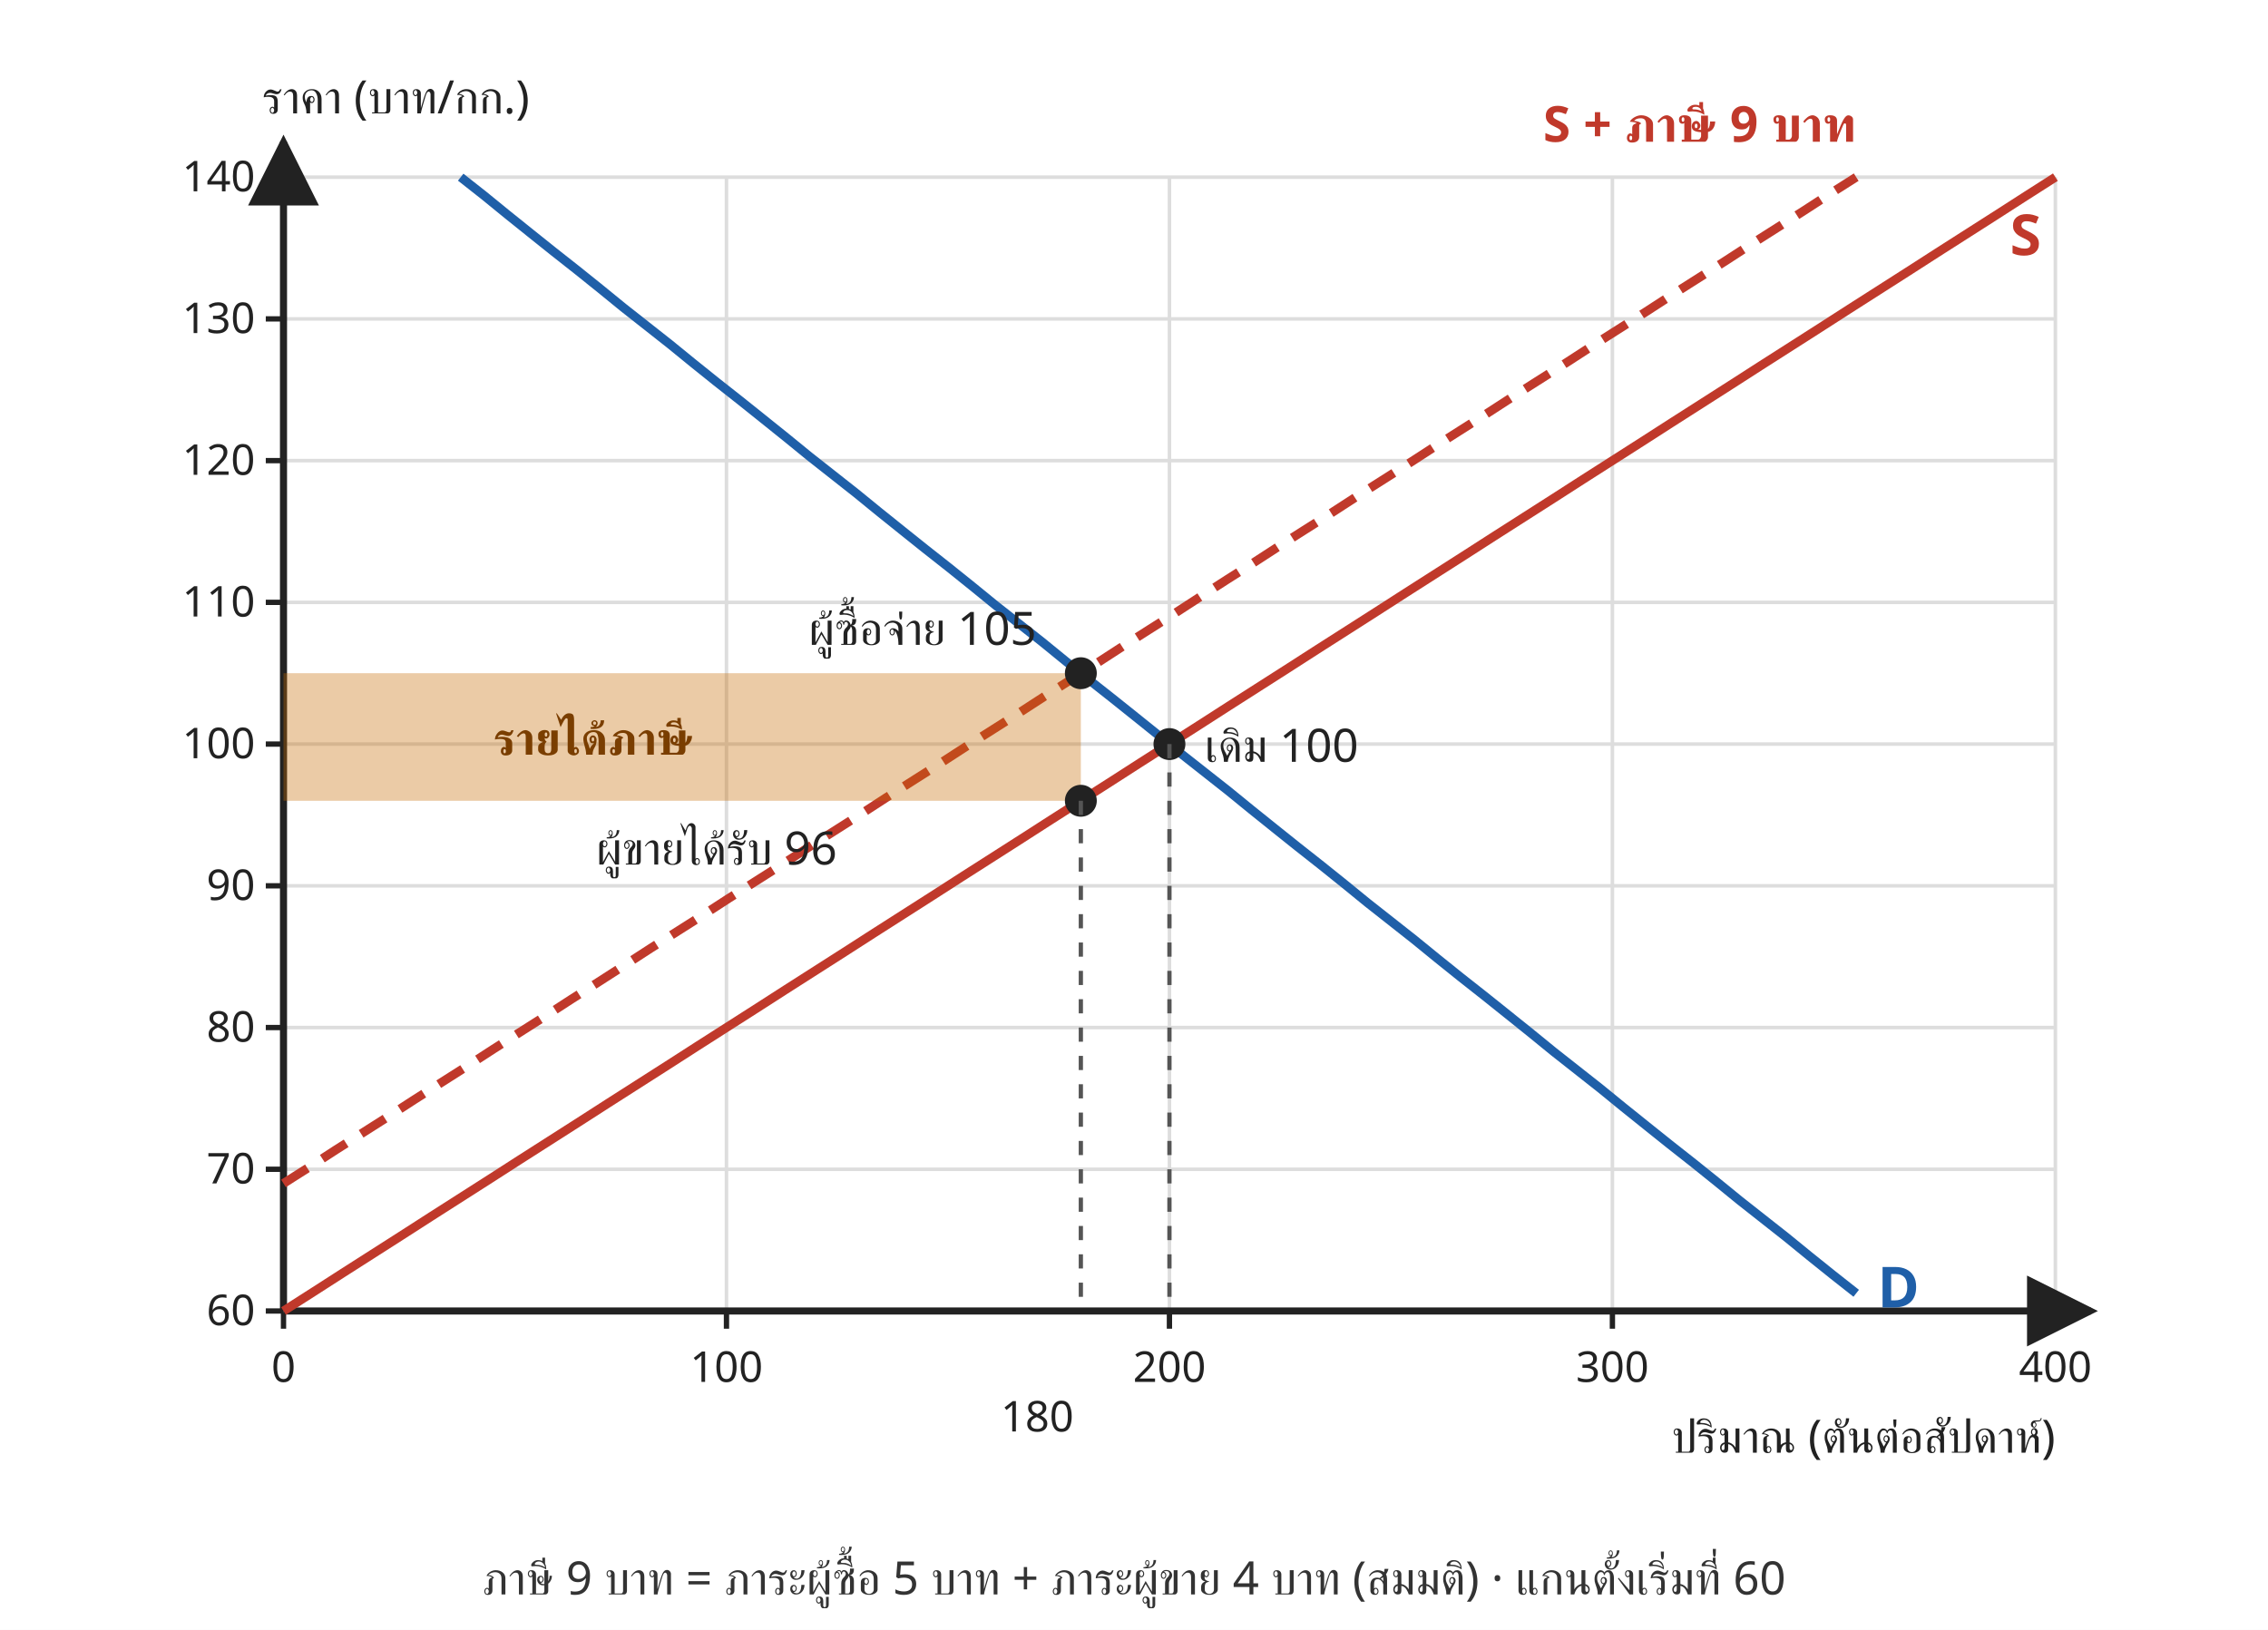
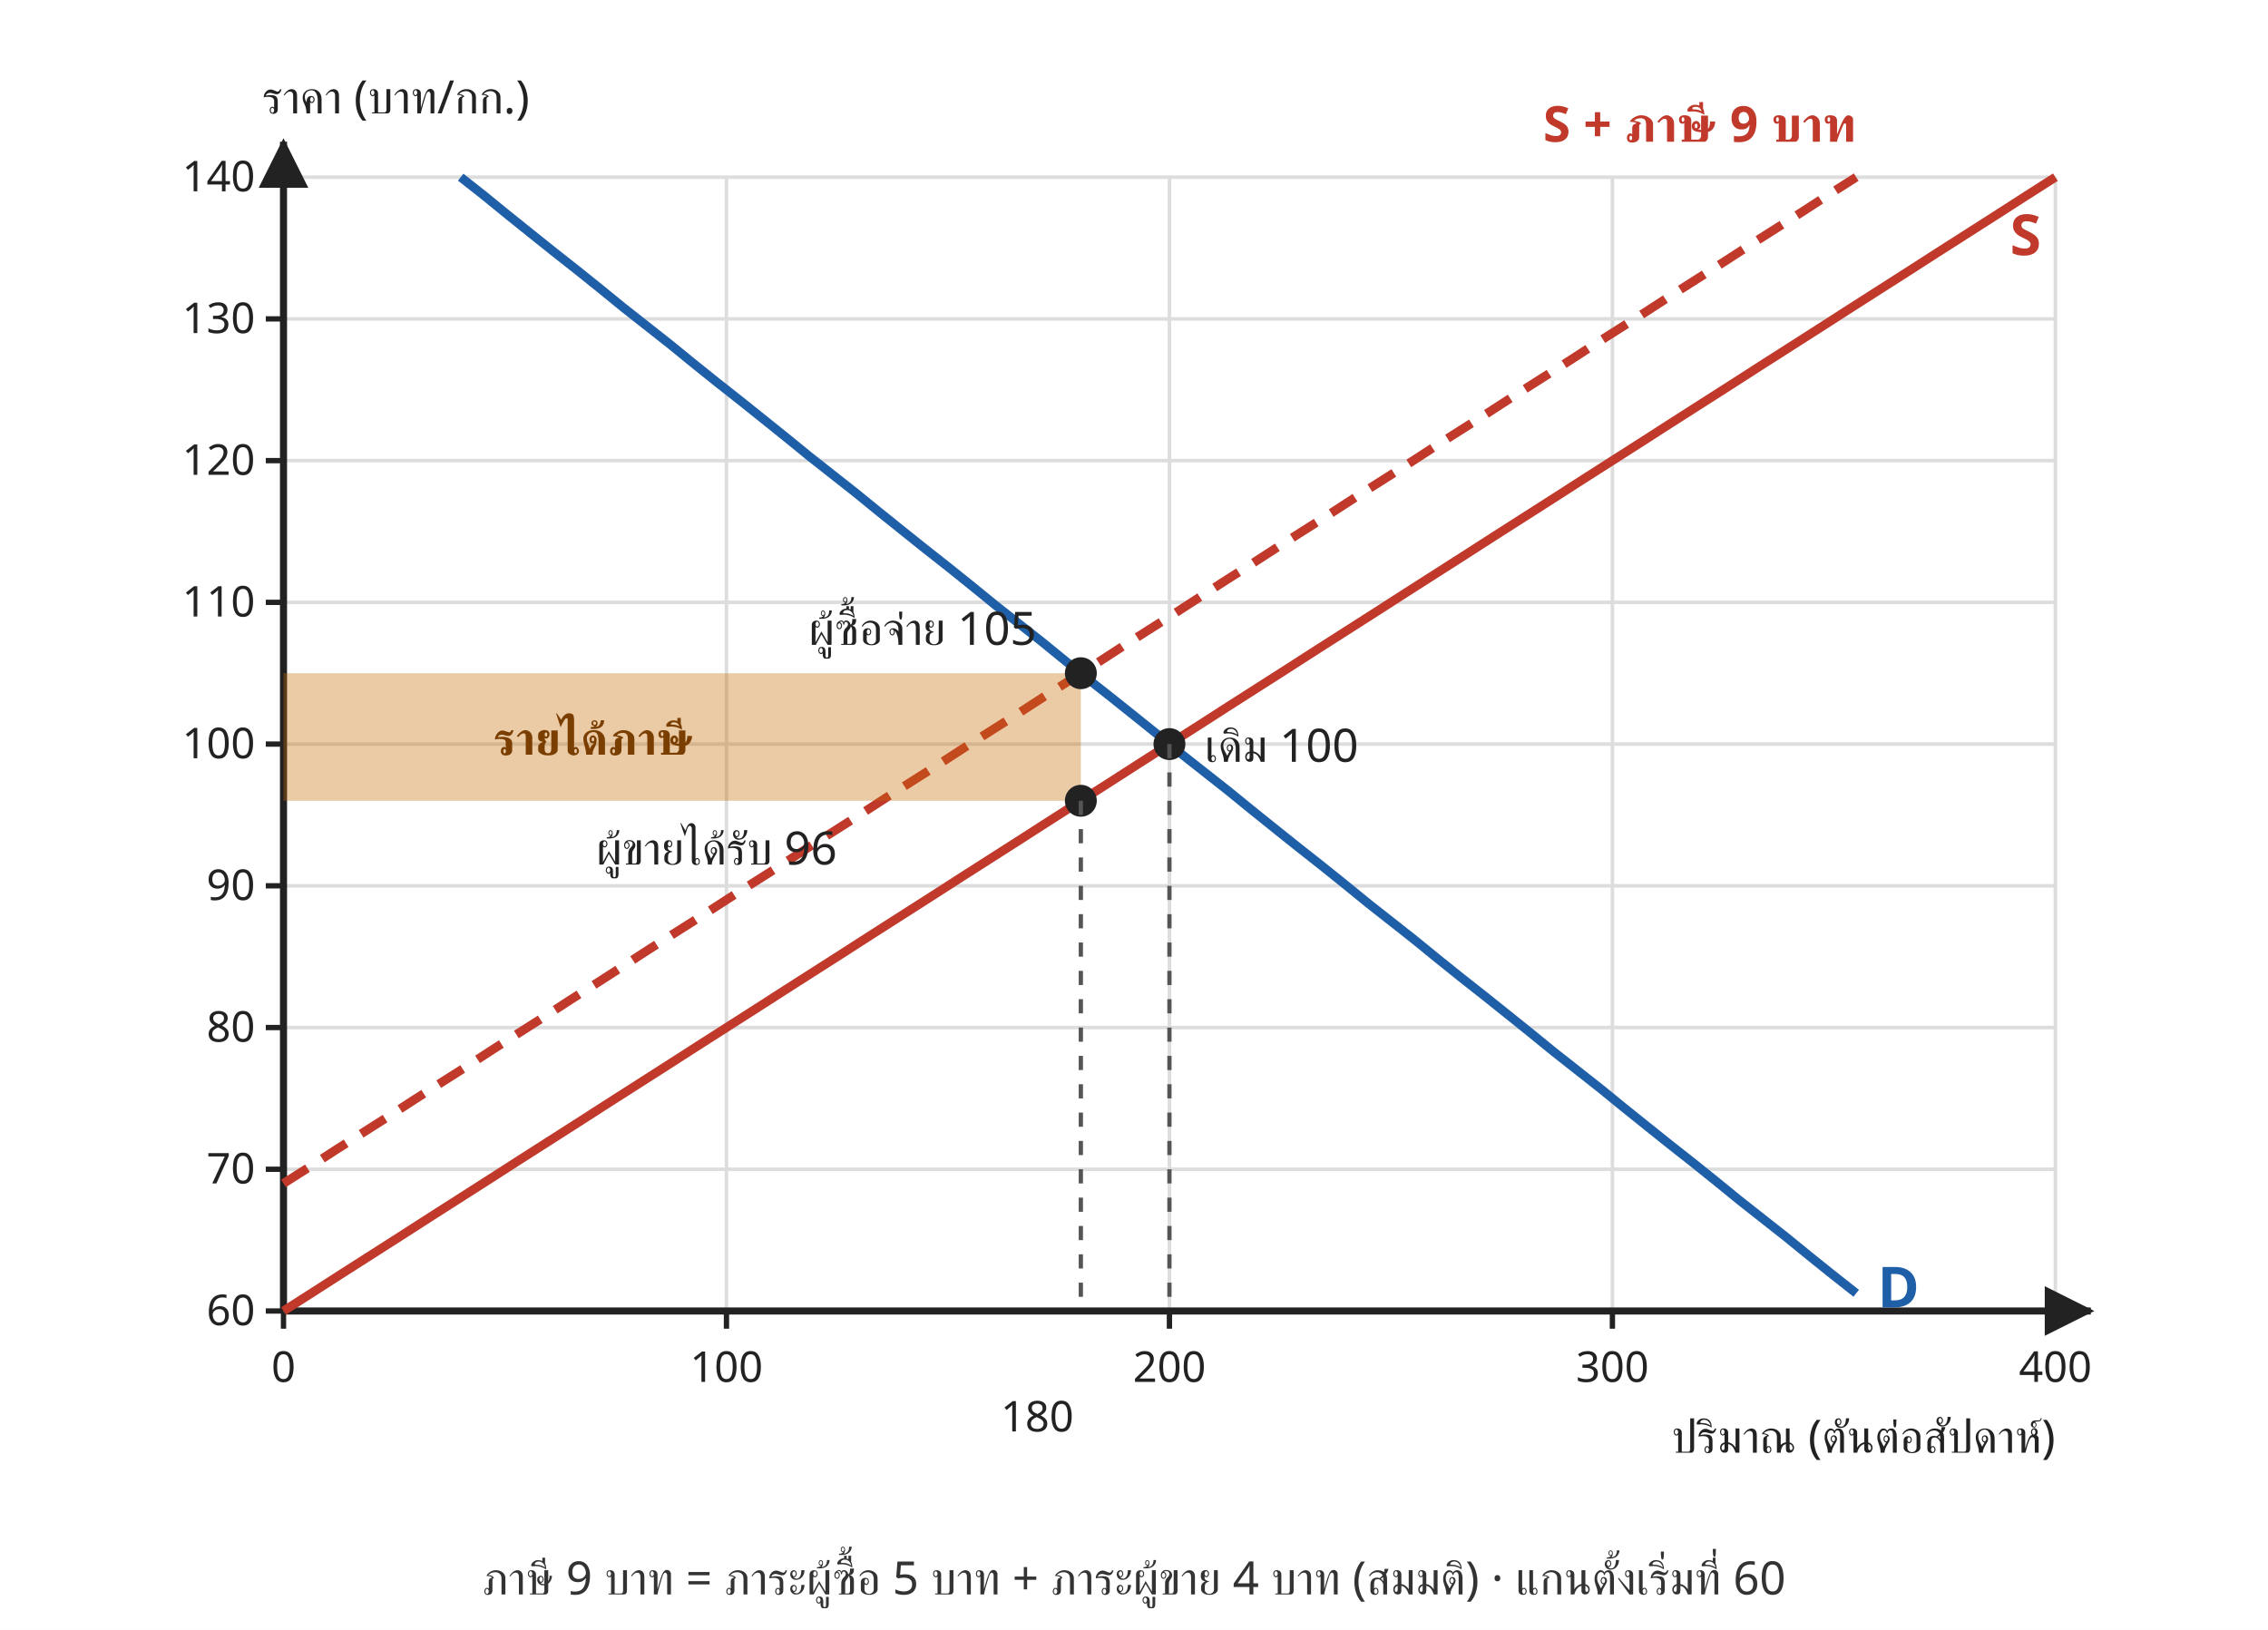
<svg xmlns="http://www.w3.org/2000/svg" viewBox="0 0 640 460" width="640" height="460" font-family="sans-serif">
  <defs>
-     <marker id="arr" markerWidth="10" markerHeight="10" refX="9" refY="5" orient="auto">
-       <path d="M0,0 L10,5 L0,10 z" fill="#222" />
+     <marker id="arr" markerUnits="userSpaceOnUse" markerWidth="14" markerHeight="14" refX="13" refY="7" orient="auto">
+       <path d="M0,0 L14,7 L0,14 z" fill="#222" />
    </marker>
  </defs>
  <rect width="640" height="460" fill="#ffffff" />
  <line x1="80.0" y1="50.0" x2="80.0" y2="370.0" stroke="#dddddd" stroke-width="1" />
  <line x1="80.0" y1="370.0" x2="80.0" y2="375.0" stroke="#222" stroke-width="1.5" />
  <text x="80.0" y="390.0" font-size="12" text-anchor="middle" fill="#222" font-weight="normal">0</text>
  <line x1="205.0" y1="50.0" x2="205.0" y2="370.0" stroke="#dddddd" stroke-width="1" />
  <line x1="205.0" y1="370.0" x2="205.0" y2="375.0" stroke="#222" stroke-width="1.5" />
  <text x="205.0" y="390.0" font-size="12" text-anchor="middle" fill="#222" font-weight="normal">100</text>
  <line x1="330.0" y1="50.0" x2="330.0" y2="370.0" stroke="#dddddd" stroke-width="1" />
  <line x1="330.0" y1="370.0" x2="330.0" y2="375.0" stroke="#222" stroke-width="1.5" />
  <text x="330.0" y="390.0" font-size="12" text-anchor="middle" fill="#222" font-weight="normal">200</text>
  <line x1="455.0" y1="50.0" x2="455.0" y2="370.0" stroke="#dddddd" stroke-width="1" />
  <line x1="455.0" y1="370.0" x2="455.0" y2="375.0" stroke="#222" stroke-width="1.5" />
  <text x="455.0" y="390.0" font-size="12" text-anchor="middle" fill="#222" font-weight="normal">300</text>
  <line x1="580.0" y1="50.0" x2="580.0" y2="370.0" stroke="#dddddd" stroke-width="1" />
  <line x1="580.0" y1="370.0" x2="580.0" y2="375.0" stroke="#222" stroke-width="1.5" />
  <text x="580.0" y="390.0" font-size="12" text-anchor="middle" fill="#222" font-weight="normal">400</text>
  <line x1="80.0" y1="370.0" x2="580.0" y2="370.0" stroke="#dddddd" stroke-width="1" />
  <line x1="75.0" y1="370.0" x2="80.0" y2="370.0" stroke="#222" stroke-width="1.5" />
  <text x="72.0" y="374.0" font-size="12" text-anchor="end" fill="#222" font-weight="normal">60</text>
  <line x1="80.0" y1="330.0" x2="580.0" y2="330.0" stroke="#dddddd" stroke-width="1" />
  <line x1="75.0" y1="330.0" x2="80.0" y2="330.0" stroke="#222" stroke-width="1.5" />
  <text x="72.0" y="334.0" font-size="12" text-anchor="end" fill="#222" font-weight="normal">70</text>
  <line x1="80.0" y1="290.0" x2="580.0" y2="290.0" stroke="#dddddd" stroke-width="1" />
  <line x1="75.0" y1="290.0" x2="80.0" y2="290.0" stroke="#222" stroke-width="1.5" />
  <text x="72.0" y="294.0" font-size="12" text-anchor="end" fill="#222" font-weight="normal">80</text>
  <line x1="80.0" y1="250.0" x2="580.0" y2="250.0" stroke="#dddddd" stroke-width="1" />
  <line x1="75.0" y1="250.0" x2="80.0" y2="250.0" stroke="#222" stroke-width="1.5" />
  <text x="72.0" y="254.0" font-size="12" text-anchor="end" fill="#222" font-weight="normal">90</text>
  <line x1="80.0" y1="210.0" x2="580.0" y2="210.0" stroke="#dddddd" stroke-width="1" />
  <line x1="75.0" y1="210.0" x2="80.0" y2="210.0" stroke="#222" stroke-width="1.5" />
  <text x="72.0" y="214.0" font-size="12" text-anchor="end" fill="#222" font-weight="normal">100</text>
  <line x1="80.0" y1="170.0" x2="580.0" y2="170.0" stroke="#dddddd" stroke-width="1" />
  <line x1="75.0" y1="170.0" x2="80.0" y2="170.0" stroke="#222" stroke-width="1.5" />
  <text x="72.0" y="174.0" font-size="12" text-anchor="end" fill="#222" font-weight="normal">110</text>
  <line x1="80.0" y1="130.0" x2="580.0" y2="130.0" stroke="#dddddd" stroke-width="1" />
  <line x1="75.0" y1="130.0" x2="80.0" y2="130.0" stroke="#222" stroke-width="1.5" />
  <text x="72.0" y="134.0" font-size="12" text-anchor="end" fill="#222" font-weight="normal">120</text>
  <line x1="80.0" y1="90.0" x2="580.0" y2="90.0" stroke="#dddddd" stroke-width="1" />
  <line x1="75.0" y1="90.0" x2="80.0" y2="90.0" stroke="#222" stroke-width="1.5" />
  <text x="72.0" y="94.0" font-size="12" text-anchor="end" fill="#222" font-weight="normal">130</text>
  <line x1="80.0" y1="50.0" x2="580.0" y2="50.0" stroke="#dddddd" stroke-width="1" />
  <line x1="75.0" y1="50.0" x2="80.0" y2="50.0" stroke="#222" stroke-width="1.5" />
  <text x="72.0" y="54.0" font-size="12" text-anchor="end" fill="#222" font-weight="normal">140</text>
  <line x1="80.0" y1="370.0" x2="590.0" y2="370.0" stroke="#222" stroke-width="2" marker-end="url(#arr)" />
  <line x1="80.0" y1="370.0" x2="80.0" y2="40.0" stroke="#222" stroke-width="2" marker-end="url(#arr)" />
  <text x="580.0" y="410.0" font-size="13" text-anchor="end" fill="#222" font-weight="normal">ปริมาณ (ตันต่อสัปดาห์)</text>
  <text x="74.0" y="32.0" font-size="13" text-anchor="start" fill="#222" font-weight="normal">ราคา (บาท/กก.)</text>
  <polyline points="130.0,50.0 136.6,55.2 143.1,60.5 149.7,65.8 156.2,71.0 162.8,76.2 169.4,81.5 175.9,86.8 182.5,92.0 189.1,97.2 195.6,102.5 202.2,107.8 208.8,113.0 215.3,118.2 221.9,123.5 228.4,128.8 235.0,134.0 241.6,139.2 248.1,144.5 254.7,149.8 261.2,155.0 267.8,160.2 274.4,165.5 280.9,170.8 287.5,176.0 294.1,181.2 300.6,186.5 307.2,191.8 313.8,197.0 320.3,202.2 326.9,207.5 333.4,212.8 340.0,218.0 346.6,223.2 353.1,228.5 359.7,233.8 366.2,239.0 372.8,244.2 379.4,249.5 385.9,254.8 392.5,260.0 399.1,265.2 405.6,270.5 412.2,275.8 418.8,281.0 425.3,286.2 431.9,291.5 438.4,296.8 445.0,302.0 451.6,307.2 458.1,312.5 464.7,317.8 471.2,323.0 477.8,328.2 484.4,333.5 490.9,338.8 497.5,344.0 504.1,349.2 510.6,354.5 517.2,359.8 523.8,365.0" fill="none" stroke="#1f5fa8" stroke-width="2.5" />
  <polyline points="80.0,370.0 88.3,364.7 96.7,359.3 105.0,354.0 113.3,348.7 121.7,343.3 130.0,338.0 138.3,332.7 146.7,327.3 155.0,322.0 163.3,316.7 171.7,311.3 180.0,306.0 188.3,300.7 196.7,295.3 205.0,290.0 213.3,284.7 221.7,279.3 230.0,274.0 238.3,268.7 246.7,263.3 255.0,258.0 263.3,252.7 271.7,247.3 280.0,242.0 288.3,236.7 296.7,231.3 305.0,226.0 313.3,220.7 321.7,215.3 330.0,210.0 338.3,204.7 346.7,199.3 355.0,194.0 363.3,188.7 371.7,183.3 380.0,178.0 388.3,172.7 396.7,167.3 405.0,162.0 413.3,156.7 421.7,151.3 430.0,146.0 438.3,140.7 446.7,135.3 455.0,130.0 463.3,124.7 471.7,119.3 480.0,114.0 488.3,108.7 496.7,103.3 505.0,98.0 513.3,92.7 521.7,87.3 530.0,82.0 538.3,76.7 546.7,71.3 555.0,66.0 563.3,60.7 571.7,55.3 580.0,50.0" fill="none" stroke="#c0392b" stroke-width="2.5" />
  <polyline points="80.0,334.0 87.4,329.3 94.8,324.5 102.2,319.8 109.6,315.1 117.0,310.3 124.4,305.6 131.8,300.9 139.2,296.1 146.6,291.4 154.0,286.7 161.4,281.9 168.8,277.2 176.1,272.5 183.5,267.7 190.9,263.0 198.3,258.3 205.7,253.5 213.1,248.8 220.5,244.1 227.9,239.3 235.3,234.6 242.7,229.9 250.1,225.1 257.5,220.4 264.9,215.7 272.3,210.9 279.7,206.2 287.1,201.5 294.5,196.7 301.9,192.0 309.3,187.3 316.7,182.5 324.1,177.8 331.5,173.1 338.9,168.3 346.2,163.6 353.6,158.9 361.0,154.1 368.4,149.4 375.8,144.7 383.2,139.9 390.6,135.2 398.0,130.5 405.4,125.7 412.8,121.0 420.2,116.3 427.6,111.5 435.0,106.8 442.4,102.1 449.8,97.3 457.2,92.6 464.6,87.9 472.0,83.1 479.4,78.4 486.8,73.7 494.2,68.9 501.6,64.2 509.0,59.5 516.4,54.7 523.8,50.0" fill="none" stroke="#c0392b" stroke-width="2.5" stroke-dasharray="8,5" />
  <polygon points="80.0,226.0 305.0,226.0 305.0,190.0 80.0,190.0" fill="#c56a00" fill-opacity="0.35" stroke="none" stroke-width="0" />
  <text x="529.8" y="369.0" font-size="16" text-anchor="start" fill="#1f5fa8" font-weight="bold">D</text>
  <text x="576.0" y="72.0" font-size="16" text-anchor="end" fill="#c0392b" font-weight="bold">S</text>
  <text x="523.8" y="40.0" font-size="14" text-anchor="end" fill="#c0392b" font-weight="bold">S + ภาษี 9 บาท</text>
  <circle cx="330.0" cy="210.0" r="4.5" fill="#222" />
  <circle cx="305.0" cy="190.0" r="4.5" fill="#222" />
  <circle cx="305.0" cy="226.0" r="4.5" fill="#222" />
  <line x1="305.0" y1="226.0" x2="305.0" y2="370.0" stroke="#555" stroke-width="1.2" stroke-dasharray="4,4" />
  <line x1="330.0" y1="210.0" x2="330.0" y2="370.0" stroke="#555" stroke-width="1.2" stroke-dasharray="4,4" />
  <text x="292.5" y="182.0" font-size="13" text-anchor="end" fill="#222" font-weight="normal">ผู้ซื้อจ่าย 105</text>
  <text x="236.2" y="244.0" font-size="13" text-anchor="end" fill="#222" font-weight="normal">ผู้ขายได้รับ 96</text>
  <text x="340.0" y="215.0" font-size="13" text-anchor="start" fill="#222" font-weight="normal">เดิม 100</text>
  <text x="167.5" y="213.0" font-size="13" text-anchor="middle" fill="#7a3e00" font-weight="bold">รายได้ภาษี</text>
  <text x="303.0" y="404.0" font-size="12" text-anchor="end" fill="#222" font-weight="normal">180</text>
  <text x="320.0" y="450.0" font-size="13" text-anchor="middle" fill="#333" font-weight="normal">ภาษี 9 บาท = ภาระผู้ซื้อ 5 บาท + ภาระผู้ขาย 4 บาท (สมมติ) · แกนตั้งเริ่มที่ 60</text>
</svg>
